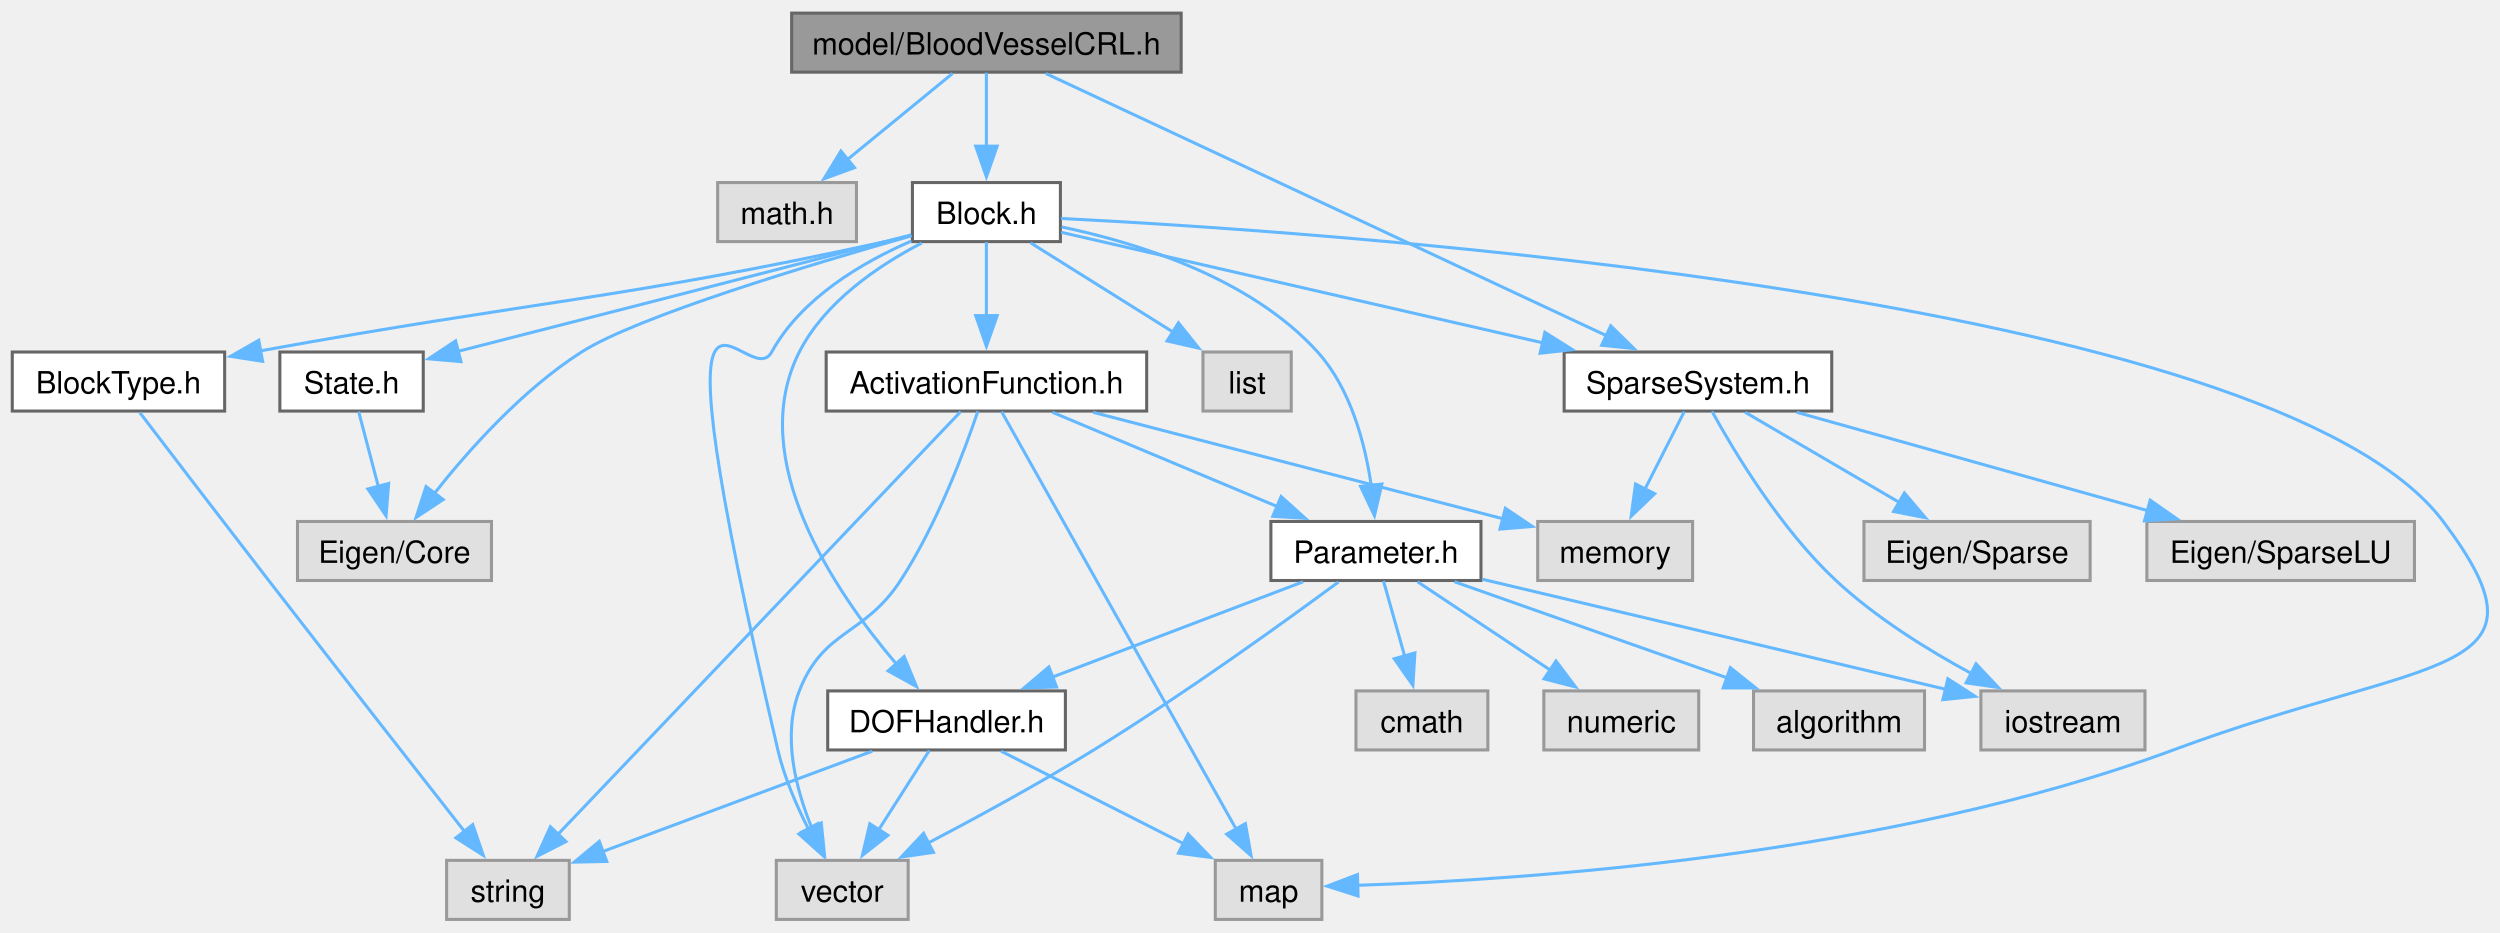
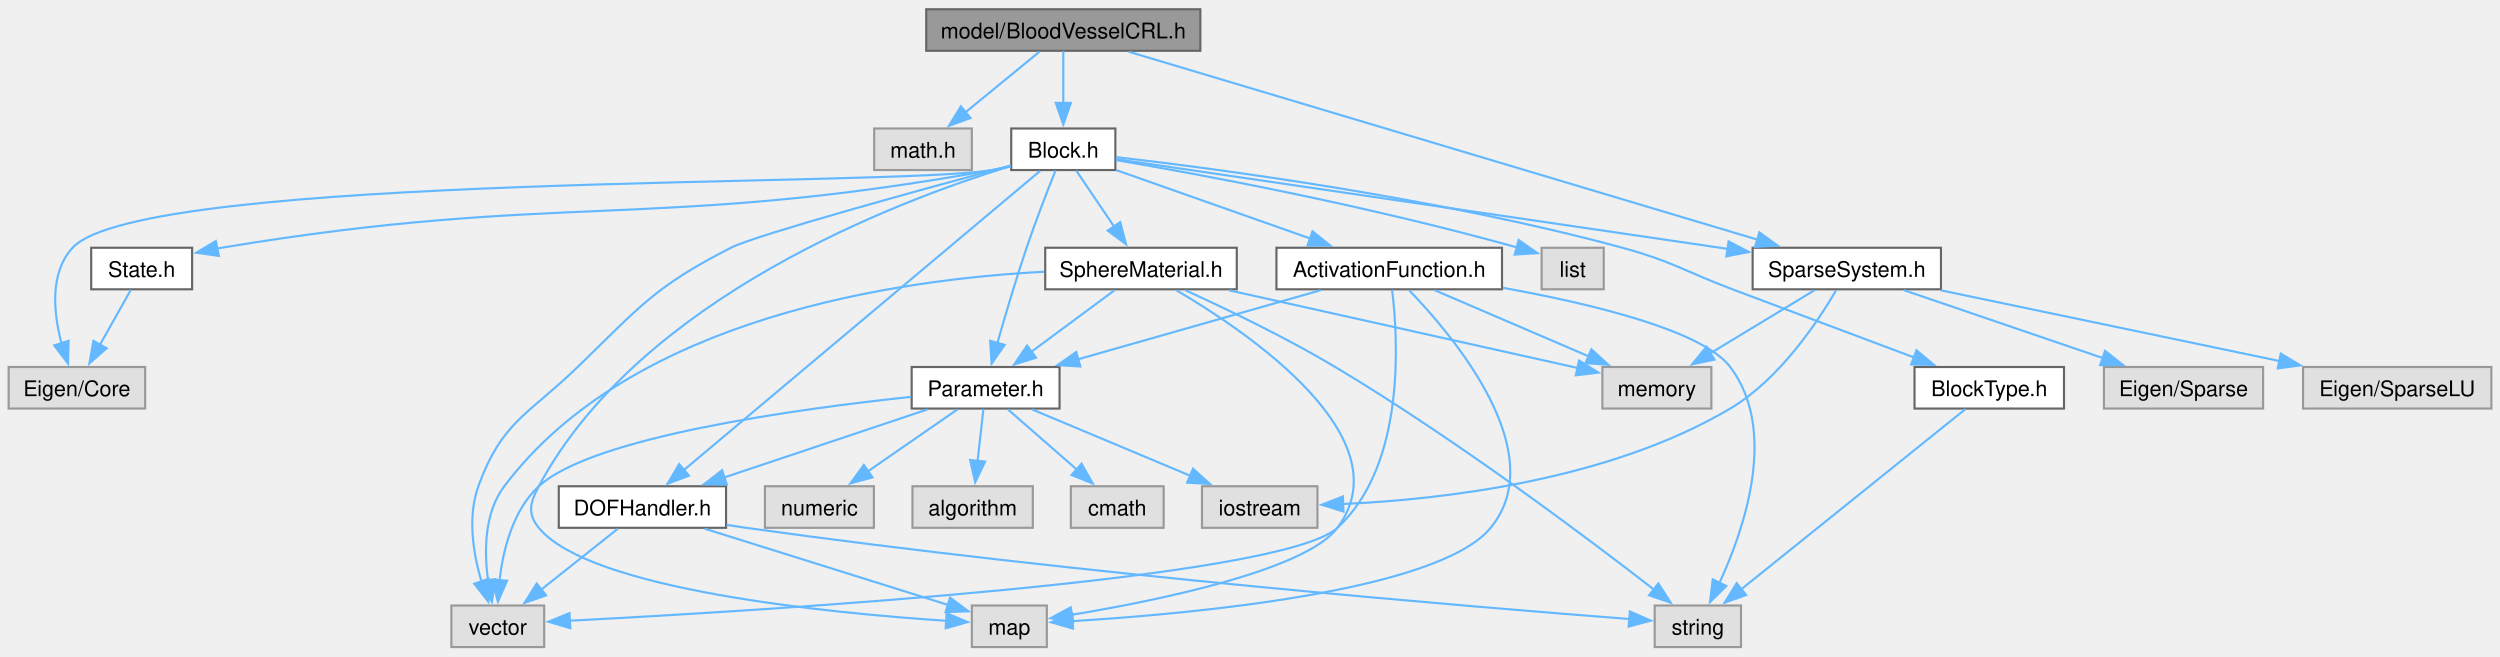
- <svg xmlns="http://www.w3.org/2000/svg" xmlns:xlink="http://www.w3.org/1999/xlink" width="815pt" height="304pt" viewBox="0.00 0.00 815.14 303.50">
+ <svg xmlns="http://www.w3.org/2000/svg" xmlns:xlink="http://www.w3.org/1999/xlink" width="1158pt" height="304pt" viewBox="0.00 0.00 1158.25 303.50">
  <g id="graph0" class="graph" transform="scale(1 1) rotate(0) translate(4 299.5)">
    <g id="Node000001" class="node">
      <g id="a_Node000001">
        <a xlink:title="model::BloodVesselCRL source file">
-           <polygon fill="#999999" stroke="#666666" points="381.12,-295.5 254.12,-295.5 254.12,-276.25 381.12,-276.25 381.12,-295.5" />
-           <text text-anchor="middle" x="317.62" y="-282" font-family="Helvetica,sans-Serif" font-size="10.00">model/BloodVesselCRL.h</text>
+           <polygon fill="#999999" stroke="#666666" points="552.12,-295.5 425.12,-295.5 425.12,-276.25 552.12,-276.25 552.12,-295.5" />
+           <text text-anchor="middle" x="488.62" y="-282" font-family="Helvetica,sans-Serif" font-size="10.00">model/BloodVesselCRL.h</text>
        </a>
      </g>
    </g>
    <g id="Node000002" class="node">
      <g id="a_Node000002">
        <a xlink:title=" ">
-           <polygon fill="#e0e0e0" stroke="#999999" points="275.25,-240.25 230,-240.25 230,-221 275.25,-221 275.25,-240.25" />
-           <text text-anchor="middle" x="252.62" y="-226.75" font-family="Helvetica,sans-Serif" font-size="10.00">math.h</text>
+           <polygon fill="#e0e0e0" stroke="#999999" points="446.25,-240.25 401,-240.25 401,-221 446.25,-221 446.25,-240.25" />
+           <text text-anchor="middle" x="423.62" y="-226.75" font-family="Helvetica,sans-Serif" font-size="10.00">math.h</text>
        </a>
      </g>
    </g>
    <g id="edge1_Node000001_Node000002" class="edge">
      <g id="a_edge1_Node000001_Node000002">
        <a xlink:title=" ">
-           <path fill="none" stroke="#63b8ff" d="M306.6,-275.84C297.2,-268.15 283.48,-256.9 272.22,-247.68" />
-           <polygon fill="#63b8ff" stroke="#63b8ff" points="274.61,-245.11 264.66,-241.48 270.18,-250.53 274.61,-245.11" />
+           <path fill="none" stroke="#63b8ff" d="M477.6,-275.84C468.2,-268.15 454.48,-256.9 443.22,-247.68" />
+           <polygon fill="#63b8ff" stroke="#63b8ff" points="445.61,-245.11 435.66,-241.48 441.18,-250.53 445.61,-245.11" />
        </a>
      </g>
    </g>
    <g id="Node000003" class="node">
      <g id="a_Node000003">
        <a xlink:href="_block_8h.html" target="_top" xlink:title="model::Block source file">
-           <polygon fill="white" stroke="#666666" points="341.75,-240.25 293.5,-240.25 293.5,-221 341.75,-221 341.75,-240.25" />
-           <text text-anchor="middle" x="317.62" y="-226.75" font-family="Helvetica,sans-Serif" font-size="10.00">Block.h</text>
+           <polygon fill="white" stroke="#666666" points="512.75,-240.25 464.5,-240.25 464.5,-221 512.75,-221 512.75,-240.25" />
+           <text text-anchor="middle" x="488.62" y="-226.75" font-family="Helvetica,sans-Serif" font-size="10.00">Block.h</text>
        </a>
      </g>
    </g>
    <g id="edge2_Node000001_Node000003" class="edge">
      <g id="a_edge2_Node000001_Node000003">
        <a xlink:title=" ">
-           <path fill="none" stroke="#63b8ff" d="M317.62,-276.08C317.62,-269.57 317.62,-260.42 317.62,-252.12" />
-           <polygon fill="#63b8ff" stroke="#63b8ff" points="321.13,-252.12 317.63,-242.12 314.13,-252.12 321.13,-252.12" />
-         </a>
-       </g>
-     </g>
-     <g id="Node000018" class="node">
-       <g id="a_Node000018">
+           <path fill="none" stroke="#63b8ff" d="M488.62,-276.08C488.62,-269.57 488.62,-260.42 488.62,-252.12" />
+           <polygon fill="#63b8ff" stroke="#63b8ff" points="492.13,-252.12 488.63,-242.12 485.13,-252.12 492.13,-252.12" />
+         </a>
+       </g>
+     </g>
+     <g id="Node000019" class="node">
+       <g id="a_Node000019">
        <a xlink:href="_sparse_system_8h.html" target="_top" xlink:title="SparseSystem source file.">
-           <polygon fill="white" stroke="#666666" points="593.25,-185 506,-185 506,-165.75 593.25,-165.75 593.25,-185" />
-           <text text-anchor="middle" x="549.62" y="-171.5" font-family="Helvetica,sans-Serif" font-size="10.00">SparseSystem.h</text>
-         </a>
-       </g>
-     </g>
-     <g id="edge33_Node000001_Node000018" class="edge">
-       <g id="a_edge33_Node000001_Node000018">
-         <a xlink:title=" ">
-           <path fill="none" stroke="#63b8ff" d="M337.01,-275.81C377.52,-256.86 471.41,-212.95 519.72,-190.36" />
-           <polygon fill="#63b8ff" stroke="#63b8ff" points="521.19,-193.54 528.76,-186.13 518.22,-187.2 521.19,-193.54" />
+           <polygon fill="white" stroke="#666666" points="895.25,-185 808,-185 808,-165.75 895.25,-165.75 895.25,-185" />
+           <text text-anchor="middle" x="851.62" y="-171.5" font-family="Helvetica,sans-Serif" font-size="10.00">SparseSystem.h</text>
+         </a>
+       </g>
+     </g>
+     <g id="edge39_Node000001_Node000019" class="edge">
+       <g id="a_edge39_Node000001_Node000019">
+         <a xlink:title=" ">
+           <path fill="none" stroke="#63b8ff" d="M518.95,-275.81C583.94,-256.38 736.72,-210.72 810.43,-188.69" />
+           <polygon fill="#63b8ff" stroke="#63b8ff" points="811.1,-192.14 819.68,-185.92 809.1,-185.43 811.1,-192.14" />
        </a>
      </g>
    </g>
    <g id="Node000004" class="node">
      <g id="a_Node000004">
        <a xlink:title=" ">
-           <polygon fill="#e0e0e0" stroke="#999999" points="156.25,-129.75 93,-129.75 93,-110.5 156.25,-110.5 156.25,-129.75" />
-           <text text-anchor="middle" x="124.62" y="-116.25" font-family="Helvetica,sans-Serif" font-size="10.00">Eigen/Core</text>
+           <polygon fill="#e0e0e0" stroke="#999999" points="63.25,-129.75 0,-129.75 0,-110.5 63.25,-110.5 63.25,-129.75" />
+           <text text-anchor="middle" x="31.62" y="-116.25" font-family="Helvetica,sans-Serif" font-size="10.00">Eigen/Core</text>
        </a>
      </g>
    </g>
    <g id="edge3_Node000003_Node000004" class="edge">
      <g id="a_edge3_Node000003_Node000004">
        <a xlink:title=" ">
-           <path fill="none" stroke="#63b8ff" d="M293.11,-222.86C260.19,-213.53 203.73,-196.54 185.62,-185 166.29,-172.68 148.73,-152.97 137.47,-138.7" />
-           <polygon fill="#63b8ff" stroke="#63b8ff" points="140.5,-136.89 131.66,-131.05 134.92,-141.13 140.5,-136.89" />
+           <path fill="none" stroke="#63b8ff" d="M464.22,-222.75C461.34,-222.08 458.43,-221.48 455.62,-221 408.81,-212.96 61.77,-219.97 29.62,-185 18.83,-173.26 20.79,-154.56 24.58,-140.42" />
+           <polygon fill="#63b8ff" stroke="#63b8ff" points="27.78,-141.91 27.5,-131.32 21.12,-139.77 27.78,-141.91" />
        </a>
      </g>
    </g>
    <g id="Node000005" class="node">
      <g id="a_Node000005">
        <a xlink:title=" ">
-           <polygon fill="#e0e0e0" stroke="#999999" points="417.02,-185 388.23,-185 388.23,-165.75 417.02,-165.75 417.02,-185" />
-           <text text-anchor="middle" x="402.62" y="-171.5" font-family="Helvetica,sans-Serif" font-size="10.00">list</text>
+           <polygon fill="#e0e0e0" stroke="#999999" points="739.02,-185 710.23,-185 710.23,-165.75 739.02,-165.75 739.02,-185" />
+           <text text-anchor="middle" x="724.62" y="-171.5" font-family="Helvetica,sans-Serif" font-size="10.00">list</text>
        </a>
      </g>
    </g>
    <g id="edge4_Node000003_Node000005" class="edge">
      <g id="a_edge4_Node000003_Node000005">
        <a xlink:title=" ">
-           <path fill="none" stroke="#63b8ff" d="M332.04,-220.59C344.74,-212.64 363.5,-200.89 378.48,-191.5" />
-           <polygon fill="#63b8ff" stroke="#63b8ff" points="380.24,-194.53 386.85,-186.26 376.52,-188.6 380.24,-194.53" />
+           <path fill="none" stroke="#63b8ff" d="M513.05,-225.61C550.92,-219.15 626.19,-205.35 699.02,-185.11" />
+           <polygon fill="#63b8ff" stroke="#63b8ff" points="699.62,-188.58 708.29,-182.49 697.72,-181.84 699.62,-188.58" />
        </a>
      </g>
    </g>
    <g id="Node000006" class="node">
      <g id="a_Node000006">
        <a xlink:title=" ">
-           <polygon fill="#e0e0e0" stroke="#999999" points="427,-19.25 392.25,-19.25 392.25,0 427,0 427,-19.25" />
-           <text text-anchor="middle" x="409.62" y="-5.75" font-family="Helvetica,sans-Serif" font-size="10.00">map</text>
+           <polygon fill="#e0e0e0" stroke="#999999" points="481,-19.25 446.25,-19.25 446.25,0 481,0 481,-19.25" />
+           <text text-anchor="middle" x="463.62" y="-5.75" font-family="Helvetica,sans-Serif" font-size="10.00">map</text>
        </a>
      </g>
    </g>
    <g id="edge5_Node000003_Node000006" class="edge">
      <g id="a_edge5_Node000003_Node000006">
        <a xlink:title=" ">
-           <path fill="none" stroke="#63b8ff" d="M341.96,-228.55C431.1,-224.03 737.42,-203.29 792.62,-129.75 831.33,-78.19 788.95,-86.55 704.62,-55.25 611.59,-20.72 492.59,-12.88 438.59,-11.12" />
-           <polygon fill="#63b8ff" stroke="#63b8ff" points="438.8,-7.63 428.71,-10.85 438.61,-14.62 438.8,-7.63" />
+           <path fill="none" stroke="#63b8ff" d="M464.06,-222.8C412.19,-206.88 292.42,-161.86 245.62,-74.5 241.59,-66.96 240.22,-61.88 245.62,-55.25 269.13,-26.44 380.56,-15.73 434.38,-12.18" />
+           <polygon fill="#63b8ff" stroke="#63b8ff" points="434.57,-15.68 444.33,-11.57 434.14,-8.69 434.57,-15.68" />
        </a>
      </g>
    </g>
    <g id="Node000007" class="node">
      <g id="a_Node000007">
        <a xlink:title=" ">
-           <polygon fill="#e0e0e0" stroke="#999999" points="292.12,-19.25 249.12,-19.25 249.12,0 292.12,0 292.12,-19.25" />
-           <text text-anchor="middle" x="270.62" y="-5.75" font-family="Helvetica,sans-Serif" font-size="10.00">vector</text>
+           <polygon fill="#e0e0e0" stroke="#999999" points="248.12,-19.25 205.12,-19.25 205.12,0 248.12,0 248.12,-19.25" />
+           <text text-anchor="middle" x="226.62" y="-5.75" font-family="Helvetica,sans-Serif" font-size="10.00">vector</text>
        </a>
      </g>
    </g>
    <g id="edge6_Node000003_Node000007" class="edge">
      <g id="a_edge6_Node000003_Node000007">
        <a xlink:title=" ">
-           <path fill="none" stroke="#63b8ff" d="M293.16,-221.19C277.07,-214.21 257.26,-202.56 247.62,-185 239.49,-170.17 205.74,-243.56 249.62,-55.25 251.69,-46.4 255.65,-37.21 259.58,-29.5" />
-           <polygon fill="#63b8ff" stroke="#63b8ff" points="262.63,-31.22 264.37,-20.77 256.49,-27.85 262.63,-31.22" />
+           <path fill="none" stroke="#63b8ff" d="M464.27,-223.11C423.87,-212.22 346.28,-190.94 334.62,-185 299.01,-166.83 292.36,-157.55 263.62,-129.75 240.66,-107.53 228.5,-104.55 217.62,-74.5 212.49,-60.29 215.26,-43.33 219.04,-30.45" />
+           <polygon fill="#63b8ff" stroke="#63b8ff" points="222.34,-31.61 222.25,-21.01 215.71,-29.35 222.34,-31.61" />
        </a>
      </g>
    </g>
    <g id="Node000008" class="node">
      <g id="a_Node000008">
        <a xlink:href="_activation_function_8h.html" target="_top" xlink:title="Activation function classes for cardiac chamber models.">
-           <polygon fill="white" stroke="#666666" points="369.88,-185 265.38,-185 265.38,-165.75 369.88,-165.75 369.88,-185" />
-           <text text-anchor="middle" x="317.62" y="-171.5" font-family="Helvetica,sans-Serif" font-size="10.00">ActivationFunction.h</text>
+           <polygon fill="white" stroke="#666666" points="691.88,-185 587.38,-185 587.38,-165.75 691.88,-165.75 691.88,-185" />
+           <text text-anchor="middle" x="639.62" y="-171.5" font-family="Helvetica,sans-Serif" font-size="10.00">ActivationFunction.h</text>
        </a>
      </g>
    </g>
    <g id="edge7_Node000003_Node000008" class="edge">
      <g id="a_edge7_Node000003_Node000008">
        <a xlink:title=" ">
-           <path fill="none" stroke="#63b8ff" d="M317.62,-220.83C317.62,-214.32 317.62,-205.17 317.62,-196.87" />
-           <polygon fill="#63b8ff" stroke="#63b8ff" points="321.13,-196.87 317.63,-186.87 314.13,-196.87 321.13,-196.87" />
+           <path fill="none" stroke="#63b8ff" d="M513.22,-220.95C537.64,-212.34 575.36,-199.04 603.24,-189.2" />
+           <polygon fill="#63b8ff" stroke="#63b8ff" points="604.08,-192.62 612.35,-185.99 601.75,-186.02 604.08,-192.62" />
        </a>
      </g>
    </g>
    <g id="Node000011" class="node">
      <g id="a_Node000011">
        <a xlink:href="_parameter_8h.html" target="_top" xlink:title="model::Parameter source file">
-           <polygon fill="white" stroke="#666666" points="478.88,-129.75 410.38,-129.75 410.38,-110.5 478.88,-110.5 478.88,-129.75" />
-           <text text-anchor="middle" x="444.62" y="-116.25" font-family="Helvetica,sans-Serif" font-size="10.00">Parameter.h</text>
-         </a>
-       </g>
-     </g>
-     <g id="edge25_Node000003_Node000011" class="edge">
-       <g id="a_edge25_Node000003_Node000011">
-         <a xlink:title=" ">
-           <path fill="none" stroke="#63b8ff" d="M342.17,-225.77C366.67,-220.65 403.74,-209.25 425.62,-185 436.42,-173.03 441.1,-155.17 443.11,-141.37" />
-           <polygon fill="#63b8ff" stroke="#63b8ff" points="446.57,-141.95 444.15,-131.64 439.61,-141.21 446.57,-141.95" />
+           <polygon fill="white" stroke="#666666" points="486.88,-129.75 418.38,-129.75 418.38,-110.5 486.88,-110.5 486.88,-129.75" />
+           <text text-anchor="middle" x="452.62" y="-116.25" font-family="Helvetica,sans-Serif" font-size="10.00">Parameter.h</text>
+         </a>
+       </g>
+     </g>
+     <g id="edge31_Node000003_Node000011" class="edge">
+       <g id="a_edge31_Node000003_Node000011">
+         <a xlink:title=" ">
+           <path fill="none" stroke="#63b8ff" d="M485.04,-220.81C481.46,-211.85 475.88,-197.56 471.62,-185 466.62,-170.22 461.61,-153.28 458,-140.56" />
+           <polygon fill="#63b8ff" stroke="#63b8ff" points="461.48,-140.01 455.41,-131.33 454.74,-141.9 461.48,-140.01" />
        </a>
      </g>
    </g>
    <g id="Node000016" class="node">
      <g id="a_Node000016">
        <a xlink:href="_d_o_f_handler_8h.html" target="_top" xlink:title="model::DOFHandler source file">
-           <polygon fill="white" stroke="#666666" points="343.38,-74.5 265.88,-74.5 265.88,-55.25 343.38,-55.25 343.38,-74.5" />
-           <text text-anchor="middle" x="304.62" y="-61" font-family="Helvetica,sans-Serif" font-size="10.00">DOFHandler.h</text>
-         </a>
-       </g>
-     </g>
-     <g id="edge24_Node000003_Node000016" class="edge">
-       <g id="a_edge24_Node000003_Node000016">
-         <a xlink:title=" ">
-           <path fill="none" stroke="#63b8ff" d="M296.52,-220.53C282.4,-213.19 264.94,-201.38 256.62,-185 238.89,-150.05 268.14,-106.93 288.21,-83.34" />
-           <polygon fill="#63b8ff" stroke="#63b8ff" points="290.8,-85.7 294.84,-75.9 285.57,-81.04 290.8,-85.7" />
+           <polygon fill="white" stroke="#666666" points="332.38,-74.5 254.88,-74.5 254.88,-55.25 332.38,-55.25 332.38,-74.5" />
+           <text text-anchor="middle" x="293.62" y="-61" font-family="Helvetica,sans-Serif" font-size="10.00">DOFHandler.h</text>
+         </a>
+       </g>
+     </g>
+     <g id="edge30_Node000003_Node000016" class="edge">
+       <g id="a_edge30_Node000003_Node000016">
+         <a xlink:title=" ">
+           <path fill="none" stroke="#63b8ff" d="M477.86,-220.59C446.23,-194.02 353.21,-115.91 312.77,-81.95" />
+           <polygon fill="#63b8ff" stroke="#63b8ff" points="315.18,-79.41 305.27,-75.66 310.68,-84.77 315.18,-79.41" />
        </a>
      </g>
    </g>
    <g id="Node000017" class="node">
      <g id="a_Node000017">
        <a xlink:href="_block_type_8h.html" target="_top" xlink:title="Specifies the types of blocks and their parameters.">
-           <polygon fill="white" stroke="#666666" points="69.25,-185 0,-185 0,-165.75 69.25,-165.75 69.25,-185" />
-           <text text-anchor="middle" x="34.62" y="-171.5" font-family="Helvetica,sans-Serif" font-size="10.00">BlockType.h</text>
+           <polygon fill="white" stroke="#666666" points="952.25,-129.75 883,-129.75 883,-110.5 952.25,-110.5 952.25,-129.75" />
+           <text text-anchor="middle" x="917.62" y="-116.25" font-family="Helvetica,sans-Serif" font-size="10.00">BlockType.h</text>
        </a>
      </g>
    </g>
    <g id="edge22_Node000003_Node000017" class="edge">
      <g id="a_edge22_Node000003_Node000017">
        <a xlink:title=" ">
-           <path fill="none" stroke="#63b8ff" d="M293.17,-222.99C290.3,-222.29 287.4,-221.6 284.62,-221 197.27,-201.98 171.92,-201.92 80.82,-185.36" />
-           <polygon fill="#63b8ff" stroke="#63b8ff" points="81.63,-181.95 71.17,-183.59 80.37,-188.84 81.63,-181.95" />
-         </a>
-       </g>
-     </g>
-     <g id="edge26_Node000003_Node000018" class="edge">
-       <g id="a_edge26_Node000003_Node000018">
-         <a xlink:title=" ">
-           <path fill="none" stroke="#63b8ff" d="M342.01,-224.03C379.06,-215.52 450.35,-199.16 498.94,-188.01" />
-           <polygon fill="#63b8ff" stroke="#63b8ff" points="499.72,-191.42 508.69,-185.77 498.16,-184.6 499.72,-191.42" />
+           <path fill="none" stroke="#63b8ff" d="M513.24,-226.97C559.67,-221.61 663.1,-208.01 747.62,-185 771,-178.64 775.95,-174.28 798.62,-165.75 826.97,-155.09 859.13,-143.03 882.87,-134.14" />
+           <polygon fill="#63b8ff" stroke="#63b8ff" points="883.91,-137.49 892.04,-130.7 881.45,-130.93 883.91,-137.49" />
+         </a>
+       </g>
+     </g>
+     <g id="Node000018" class="node">
+       <g id="a_Node000018">
+         <a xlink:href="_sphere_material_8h.html" target="_top" xlink:title="Material models for the ChamberSphere block.">
+           <polygon fill="white" stroke="#666666" points="569,-185 480.25,-185 480.25,-165.75 569,-165.75 569,-185" />
+           <text text-anchor="middle" x="524.62" y="-171.5" font-family="Helvetica,sans-Serif" font-size="10.00">SphereMaterial.h</text>
+         </a>
+       </g>
+     </g>
+     <g id="edge24_Node000003_Node000018" class="edge">
+       <g id="a_edge24_Node000003_Node000018">
+         <a xlink:title=" ">
+           <path fill="none" stroke="#63b8ff" d="M494.57,-220.83C499.34,-213.78 506.19,-203.65 512.15,-194.83" />
+           <polygon fill="#63b8ff" stroke="#63b8ff" points="515,-196.86 517.7,-186.61 509.2,-192.94 515,-196.86" />
+         </a>
+       </g>
+     </g>
+     <g id="edge32_Node000003_Node000019" class="edge">
+       <g id="a_edge32_Node000003_Node000019">
+         <a xlink:title=" ">
+           <path fill="none" stroke="#63b8ff" d="M513.01,-226.05C570.58,-217.6 716.15,-196.25 796.4,-184.48" />
+           <polygon fill="#63b8ff" stroke="#63b8ff" points="796.87,-187.94 806.26,-183.03 795.85,-181.02 796.87,-187.94" />
+         </a>
+       </g>
+     </g>
+     <g id="Node000022" class="node">
+       <g id="a_Node000022">
+         <a xlink:href="_state_8h.html" target="_top" xlink:title="State source file.">
+           <polygon fill="white" stroke="#666666" points="85,-185 38.25,-185 38.25,-165.75 85,-165.75 85,-185" />
+           <text text-anchor="middle" x="61.62" y="-171.5" font-family="Helvetica,sans-Serif" font-size="10.00">State.h</text>
+         </a>
+       </g>
+     </g>
+     <g id="edge37_Node000003_Node000022" class="edge">
+       <g id="a_edge37_Node000003_Node000022">
+         <a xlink:title=" ">
+           <path fill="none" stroke="#63b8ff" d="M464.21,-222.79C461.33,-222.12 458.42,-221.5 455.62,-221 298.68,-192.75 255.94,-211.16 98.62,-185 97.95,-184.89 97.28,-184.77 96.6,-184.65" />
+           <polygon fill="#63b8ff" stroke="#63b8ff" points="97.4,-181.24 86.9,-182.7 96.01,-188.1 97.4,-181.24" />
+         </a>
+       </g>
+     </g>
+     <g id="edge8_Node000008_Node000006" class="edge">
+       <g id="a_edge8_Node000008_Node000006">
+         <a xlink:title=" ">
+           <path fill="none" stroke="#63b8ff" d="M648.82,-165.35C669.37,-144.07 715.1,-89.98 686.62,-55.25 662.42,-25.73 547.54,-15.34 492.79,-12.03" />
+           <polygon fill="#63b8ff" stroke="#63b8ff" points="493.15,-8.54 482.97,-11.48 492.76,-15.53 493.15,-8.54" />
+         </a>
+       </g>
+     </g>
+     <g id="edge11_Node000008_Node000007" class="edge">
+       <g id="a_edge11_Node000008_Node000007">
+         <a xlink:title=" ">
+           <path fill="none" stroke="#63b8ff" d="M640.94,-165.56C643.7,-143.3 647.47,-84.51 615.62,-55.25 589.6,-31.34 349.2,-16.83 259.85,-12.22" />
+           <polygon fill="#63b8ff" stroke="#63b8ff" points="260.2,-8.74 250.04,-11.73 259.85,-15.73 260.2,-8.74" />
+         </a>
+       </g>
+     </g>
+     <g id="Node000009" class="node">
+       <g id="a_Node000009">
+         <a xlink:title=" ">
+           <polygon fill="#e0e0e0" stroke="#999999" points="788.88,-129.75 738.38,-129.75 738.38,-110.5 788.88,-110.5 788.88,-129.75" />
+           <text text-anchor="middle" x="763.62" y="-116.25" font-family="Helvetica,sans-Serif" font-size="10.00">memory</text>
+         </a>
+       </g>
+     </g>
+     <g id="edge9_Node000008_Node000009" class="edge">
+       <g id="a_edge9_Node000008_Node000009">
+         <a xlink:title=" ">
+           <path fill="none" stroke="#63b8ff" d="M660.66,-165.34C680.26,-156.93 709.73,-144.27 732.13,-134.65" />
+           <polygon fill="#63b8ff" stroke="#63b8ff" points="733.29,-137.96 741.1,-130.8 730.53,-131.53 733.29,-137.96" />
+         </a>
+       </g>
+     </g>
+     <g id="Node000010" class="node">
+       <g id="a_Node000010">
+         <a xlink:title=" ">
+           <polygon fill="#e0e0e0" stroke="#999999" points="802.62,-19.25 762.62,-19.25 762.62,0 802.62,0 802.62,-19.25" />
+           <text text-anchor="middle" x="782.62" y="-5.75" font-family="Helvetica,sans-Serif" font-size="10.00">string</text>
+         </a>
+       </g>
+     </g>
+     <g id="edge10_Node000008_Node000010" class="edge">
+       <g id="a_edge10_Node000008_Node000010">
+         <a xlink:title=" ">
+           <path fill="none" stroke="#63b8ff" d="M692.23,-166.45C733.04,-159.11 784.77,-146.74 797.62,-129.75 819.77,-100.49 804.36,-55.14 792.58,-29.67" />
+           <polygon fill="#63b8ff" stroke="#63b8ff" points="795.8,-28.27 788.24,-20.85 789.52,-31.37 795.8,-28.27" />
+         </a>
+       </g>
+     </g>
+     <g id="edge12_Node000008_Node000011" class="edge">
+       <g id="a_edge12_Node000008_Node000011">
+         <a xlink:title=" ">
+           <path fill="none" stroke="#63b8ff" d="M607.9,-165.34C576.87,-156.51 529.42,-142.99 495.13,-133.23" />
+           <polygon fill="#63b8ff" stroke="#63b8ff" points="496.53,-129.99 485.96,-130.62 494.62,-136.72 496.53,-129.99" />
+         </a>
+       </g>
+     </g>
+     <g id="edge17_Node000011_Node000007" class="edge">
+       <g id="a_edge17_Node000011_Node000007">
+         <a xlink:title=" ">
+           <path fill="none" stroke="#63b8ff" d="M418.18,-115.93C366,-110.41 270.37,-97.42 245.62,-74.5 233.54,-63.31 229.02,-44.82 227.39,-30.61" />
+           <polygon fill="#63b8ff" stroke="#63b8ff" points="230.91,-30.74 226.69,-21.02 223.93,-31.25 230.91,-30.74" />
+         </a>
+       </g>
+     </g>
+     <g id="Node000012" class="node">
+       <g id="a_Node000012">
+         <a xlink:title=" ">
+           <polygon fill="#e0e0e0" stroke="#999999" points="474.5,-74.5 418.75,-74.5 418.75,-55.25 474.5,-55.25 474.5,-74.5" />
+           <text text-anchor="middle" x="446.62" y="-61" font-family="Helvetica,sans-Serif" font-size="10.00">algorithm</text>
+         </a>
+       </g>
+     </g>
+     <g id="edge13_Node000011_Node000012" class="edge">
+       <g id="a_edge13_Node000011_Node000012">
+         <a xlink:title=" ">
+           <path fill="none" stroke="#63b8ff" d="M451.63,-110.33C450.89,-103.74 449.85,-94.46 448.9,-86.07" />
+           <polygon fill="#63b8ff" stroke="#63b8ff" points="452.4,-85.91 447.81,-76.36 445.45,-86.69 452.4,-85.91" />
+         </a>
+       </g>
+     </g>
+     <g id="Node000013" class="node">
+       <g id="a_Node000013">
+         <a xlink:title=" ">
+           <polygon fill="#e0e0e0" stroke="#999999" points="535.12,-74.5 492.12,-74.5 492.12,-55.25 535.12,-55.25 535.12,-74.5" />
+           <text text-anchor="middle" x="513.62" y="-61" font-family="Helvetica,sans-Serif" font-size="10.00">cmath</text>
+         </a>
+       </g>
+     </g>
+     <g id="edge14_Node000011_Node000013" class="edge">
+       <g id="a_edge14_Node000011_Node000013">
+         <a xlink:title=" ">
+           <path fill="none" stroke="#63b8ff" d="M462.97,-110.09C471.7,-102.47 484.41,-91.37 494.92,-82.2" />
+           <polygon fill="#63b8ff" stroke="#63b8ff" points="497.06,-84.98 502.29,-75.77 492.45,-79.71 497.06,-84.98" />
+         </a>
+       </g>
+     </g>
+     <g id="Node000014" class="node">
+       <g id="a_Node000014">
+         <a xlink:title=" ">
+           <polygon fill="#e0e0e0" stroke="#999999" points="606.38,-74.5 552.88,-74.5 552.88,-55.25 606.38,-55.25 606.38,-74.5" />
+           <text text-anchor="middle" x="579.62" y="-61" font-family="Helvetica,sans-Serif" font-size="10.00">iostream</text>
+         </a>
+       </g>
+     </g>
+     <g id="edge15_Node000011_Node000014" class="edge">
+       <g id="a_edge15_Node000011_Node000014">
+         <a xlink:title=" ">
+           <path fill="none" stroke="#63b8ff" d="M474.17,-110.09C494.24,-101.68 524.43,-89.02 547.37,-79.4" />
+           <polygon fill="#63b8ff" stroke="#63b8ff" points="548.71,-82.63 556.58,-75.54 546,-76.18 548.71,-82.63" />
+         </a>
+       </g>
+     </g>
+     <g id="Node000015" class="node">
+       <g id="a_Node000015">
+         <a xlink:title=" ">
+           <polygon fill="#e0e0e0" stroke="#999999" points="400.88,-74.5 350.38,-74.5 350.38,-55.25 400.88,-55.25 400.88,-74.5" />
+           <text text-anchor="middle" x="375.62" y="-61" font-family="Helvetica,sans-Serif" font-size="10.00">numeric</text>
+         </a>
+       </g>
+     </g>
+     <g id="edge16_Node000011_Node000015" class="edge">
+       <g id="a_edge16_Node000011_Node000015">
+         <a xlink:title=" ">
+           <path fill="none" stroke="#63b8ff" d="M439.56,-110.09C428.17,-102.21 411.4,-90.61 397.89,-81.27" />
+           <polygon fill="#63b8ff" stroke="#63b8ff" points="400.21,-78.62 390,-75.81 396.23,-84.38 400.21,-78.62" />
+         </a>
+       </g>
+     </g>
+     <g id="edge18_Node000011_Node000016" class="edge">
+       <g id="a_edge18_Node000011_Node000016">
+         <a xlink:title=" ">
+           <path fill="none" stroke="#63b8ff" d="M425.65,-110.09C399.73,-101.41 360.31,-88.21 331.29,-78.49" />
+           <polygon fill="#63b8ff" stroke="#63b8ff" points="332.76,-75.29 322.16,-75.43 330.54,-81.93 332.76,-75.29" />
+         </a>
+       </g>
+     </g>
+     <g id="edge19_Node000016_Node000006" class="edge">
+       <g id="a_edge19_Node000016_Node000006">
+         <a xlink:title=" ">
+           <path fill="none" stroke="#63b8ff" d="M322.46,-54.84C354.02,-44.96 404.26,-29.22 435.52,-19.43" />
+           <polygon fill="#63b8ff" stroke="#63b8ff" points="436.17,-22.89 444.67,-16.56 434.08,-16.21 436.17,-22.89" />
+         </a>
+       </g>
+     </g>
+     <g id="edge21_Node000016_Node000007" class="edge">
+       <g id="a_edge21_Node000016_Node000007">
+         <a xlink:title=" ">
+           <path fill="none" stroke="#63b8ff" d="M282.26,-54.84C272.58,-47.15 258.43,-35.9 246.82,-26.68" />
+           <polygon fill="#63b8ff" stroke="#63b8ff" points="249.01,-23.95 239.01,-20.47 244.66,-29.43 249.01,-23.95" />
+         </a>
+       </g>
+     </g>
+     <g id="edge20_Node000016_Node000010" class="edge">
+       <g id="a_edge20_Node000016_Node000010">
+         <a xlink:title=" ">
+           <path fill="none" stroke="#63b8ff" d="M332.62,-56.61C335.66,-56.12 338.69,-55.66 341.62,-55.25 494.35,-33.83 678.22,-18.6 750.87,-12.99" />
+           <polygon fill="#63b8ff" stroke="#63b8ff" points="751.12,-16.49 760.83,-12.23 750.59,-9.51 751.12,-16.49" />
+         </a>
+       </g>
+     </g>
+     <g id="edge23_Node000017_Node000010" class="edge">
+       <g id="a_edge23_Node000017_Node000010">
+         <a xlink:title=" ">
+           <path fill="none" stroke="#63b8ff" d="M906.58,-110.25C883.83,-91.97 831.5,-49.9 802.64,-26.71" />
+           <polygon fill="#63b8ff" stroke="#63b8ff" points="804.99,-24.11 795.01,-20.57 800.61,-29.57 804.99,-24.11" />
+         </a>
+       </g>
+     </g>
+     <g id="edge25_Node000018_Node000006" class="edge">
+       <g id="a_edge25_Node000018_Node000006">
+         <a xlink:title=" ">
+           <path fill="none" stroke="#63b8ff" d="M541.02,-165.3C574.82,-145.45 646.58,-96.61 615.62,-55.25 600.87,-35.55 532.45,-21.58 492.61,-14.96" />
+           <polygon fill="#63b8ff" stroke="#63b8ff" points="493.18,-11.51 482.75,-13.38 492.08,-18.42 493.18,-11.51" />
+         </a>
+       </g>
+     </g>
+     <g id="edge28_Node000018_Node000007" class="edge">
+       <g id="a_edge28_Node000018_Node000007">
+         <a xlink:title=" ">
+           <path fill="none" stroke="#63b8ff" d="M479.77,-173.87C412.96,-170.42 288.84,-153.1 229.62,-74.5 220.32,-62.14 220.25,-44.31 222.13,-30.63" />
+           <polygon fill="#63b8ff" stroke="#63b8ff" points="225.53,-31.46 223.91,-20.99 218.65,-30.19 225.53,-31.46" />
+         </a>
+       </g>
+     </g>
+     <g id="edge26_Node000018_Node000009" class="edge">
+       <g id="a_edge26_Node000018_Node000009">
+         <a xlink:title=" ">
+           <path fill="none" stroke="#63b8ff" d="M565.44,-165.28C610.75,-155.19 683.22,-139.04 726.84,-129.32" />
+           <polygon fill="#63b8ff" stroke="#63b8ff" points="727.59,-132.74 736.59,-127.15 726.07,-125.91 727.59,-132.74" />
+         </a>
+       </g>
+     </g>
+     <g id="edge27_Node000018_Node000010" class="edge">
+       <g id="a_edge27_Node000018_Node000010">
+         <a xlink:title=" ">
+           <path fill="none" stroke="#63b8ff" d="M545.12,-165.33C563.68,-156.88 591.57,-143.53 614.62,-129.75 670.29,-96.49 731.41,-50.56 762.31,-26.61" />
+           <polygon fill="#63b8ff" stroke="#63b8ff" points="764.31,-29.49 770.04,-20.58 760,-23.97 764.31,-29.49" />
+         </a>
+       </g>
+     </g>
+     <g id="edge29_Node000018_Node000011" class="edge">
+       <g id="a_edge29_Node000018_Node000011">
+         <a xlink:title=" ">
+           <path fill="none" stroke="#63b8ff" d="M512.41,-165.34C501.8,-157.49 486.19,-145.95 473.58,-136.62" />
+           <polygon fill="#63b8ff" stroke="#63b8ff" points="476,-134.06 465.88,-130.92 471.83,-139.69 476,-134.06" />
+         </a>
+       </g>
+     </g>
+     <g id="edge36_Node000019_Node000009" class="edge">
+       <g id="a_edge36_Node000019_Node000009">
+         <a xlink:title=" ">
+           <path fill="none" stroke="#63b8ff" d="M836.7,-165.34C823.42,-157.31 803.76,-145.41 788.17,-135.98" />
+           <polygon fill="#63b8ff" stroke="#63b8ff" points="790.29,-133.17 779.92,-130.99 786.66,-139.16 790.29,-133.17" />
+         </a>
+       </g>
+     </g>
+     <g id="edge35_Node000019_Node000014" class="edge">
+       <g id="a_edge35_Node000019_Node000014">
+         <a xlink:title=" ">
+           <path fill="none" stroke="#63b8ff" d="M846.67,-165.29C838.45,-151.17 820.6,-124.13 797.62,-110.5 741.35,-77.12 664.12,-68.37 618.29,-66.28" />
+           <polygon fill="#63b8ff" stroke="#63b8ff" points="618.43,-62.78 608.31,-65.92 618.18,-69.78 618.43,-62.78" />
+         </a>
+       </g>
+     </g>
+     <g id="Node000020" class="node">
+       <g id="a_Node000020">
+         <a xlink:title=" ">
+           <polygon fill="#e0e0e0" stroke="#999999" points="1044.5,-129.75 970.75,-129.75 970.75,-110.5 1044.5,-110.5 1044.5,-129.75" />
+           <text text-anchor="middle" x="1007.62" y="-116.25" font-family="Helvetica,sans-Serif" font-size="10.00">Eigen/Sparse</text>
+         </a>
+       </g>
+     </g>
+     <g id="edge33_Node000019_Node000020" class="edge">
+       <g id="a_edge33_Node000019_Node000020">
+         <a xlink:title=" ">
+           <path fill="none" stroke="#63b8ff" d="M878.09,-165.34C903.41,-156.7 941.86,-143.57 970.29,-133.87" />
+           <polygon fill="#63b8ff" stroke="#63b8ff" points="971.27,-137.23 979.6,-130.69 969,-130.61 971.27,-137.23" />
        </a>
      </g>
    </g>
    <g id="Node000021" class="node">
      <g id="a_Node000021">
-         <a xlink:href="_state_8h.html" target="_top" xlink:title="State source file.">
-           <polygon fill="white" stroke="#666666" points="134,-185 87.25,-185 87.25,-165.75 134,-165.75 134,-185" />
-           <text text-anchor="middle" x="110.62" y="-171.5" font-family="Helvetica,sans-Serif" font-size="10.00">State.h</text>
-         </a>
-       </g>
-     </g>
-     <g id="edge31_Node000003_Node000021" class="edge">
-       <g id="a_edge31_Node000003_Node000021">
-         <a xlink:title=" ">
-           <path fill="none" stroke="#63b8ff" d="M293.12,-223.21C290.26,-222.46 287.38,-221.71 284.62,-221 236.34,-208.5 180.48,-194.2 145.35,-185.23" />
-           <polygon fill="#63b8ff" stroke="#63b8ff" points="146.3,-181.86 135.74,-182.78 144.56,-188.64 146.3,-181.86" />
-         </a>
-       </g>
-     </g>
-     <g id="edge8_Node000008_Node000006" class="edge">
-       <g id="a_edge8_Node000008_Node000006">
-         <a xlink:title=" ">
-           <path fill="none" stroke="#63b8ff" d="M322.57,-165.57C336.99,-139.92 379.19,-64.8 399.05,-29.44" />
-           <polygon fill="#63b8ff" stroke="#63b8ff" points="402.07,-31.22 403.91,-20.79 395.96,-27.8 402.07,-31.22" />
-         </a>
-       </g>
-     </g>
-     <g id="edge11_Node000008_Node000007" class="edge">
-       <g id="a_edge11_Node000008_Node000007">
-         <a xlink:title=" ">
-           <path fill="none" stroke="#63b8ff" d="M314.83,-165.66C310.53,-152.92 301.52,-128.76 289.62,-110.5 277.77,-92.32 264.49,-94.73 256.62,-74.5 250.96,-59.93 255.44,-42.56 260.79,-29.61" />
-           <polygon fill="#63b8ff" stroke="#63b8ff" points="263.78,-31.47 264.84,-20.93 257.44,-28.51 263.78,-31.47" />
-         </a>
-       </g>
-     </g>
-     <g id="Node000009" class="node">
-       <g id="a_Node000009">
-         <a xlink:title=" ">
-           <polygon fill="#e0e0e0" stroke="#999999" points="547.88,-129.75 497.38,-129.75 497.38,-110.5 547.88,-110.5 547.88,-129.75" />
-           <text text-anchor="middle" x="522.62" y="-116.25" font-family="Helvetica,sans-Serif" font-size="10.00">memory</text>
-         </a>
-       </g>
-     </g>
-     <g id="edge9_Node000008_Node000009" class="edge">
-       <g id="a_edge9_Node000008_Node000009">
-         <a xlink:title=" ">
-           <path fill="none" stroke="#63b8ff" d="M352.4,-165.34C389.57,-155.69 448.23,-140.45 486.07,-130.62" />
-           <polygon fill="#63b8ff" stroke="#63b8ff" points="486.83,-134.04 495.63,-128.14 485.07,-127.26 486.83,-134.04" />
-         </a>
-       </g>
-     </g>
-     <g id="Node000010" class="node">
-       <g id="a_Node000010">
-         <a xlink:title=" ">
-           <polygon fill="#e0e0e0" stroke="#999999" points="181.62,-19.25 141.62,-19.25 141.62,0 181.62,0 181.62,-19.25" />
-           <text text-anchor="middle" x="161.62" y="-5.75" font-family="Helvetica,sans-Serif" font-size="10.00">string</text>
-         </a>
-       </g>
-     </g>
-     <g id="edge10_Node000008_Node000010" class="edge">
-       <g id="a_edge10_Node000008_Node000010">
-         <a xlink:title=" ">
-           <path fill="none" stroke="#63b8ff" d="M309.24,-165.57C284.37,-139.47 210.75,-62.19 177.84,-27.64" />
-           <polygon fill="#63b8ff" stroke="#63b8ff" points="180.53,-25.39 171.1,-20.57 175.46,-30.22 180.53,-25.39" />
-         </a>
-       </g>
-     </g>
-     <g id="edge12_Node000008_Node000011" class="edge">
-       <g id="a_edge12_Node000008_Node000011">
-         <a xlink:title=" ">
-           <path fill="none" stroke="#63b8ff" d="M339.17,-165.34C359.24,-156.93 389.43,-144.27 412.37,-134.65" />
-           <polygon fill="#63b8ff" stroke="#63b8ff" points="413.71,-137.88 421.58,-130.79 411,-131.43 413.71,-137.88" />
-         </a>
-       </g>
-     </g>
-     <g id="edge17_Node000011_Node000007" class="edge">
-       <g id="a_edge17_Node000011_Node000007">
-         <a xlink:title=" ">
-           <path fill="none" stroke="#63b8ff" d="M432.41,-110.01C415.05,-97.2 382.08,-73.42 352.62,-55.25 334.97,-44.36 314.48,-33.21 298.39,-24.78" />
-           <polygon fill="#63b8ff" stroke="#63b8ff" points="300.37,-21.86 289.88,-20.35 297.14,-28.07 300.37,-21.86" />
-         </a>
-       </g>
-     </g>
-     <g id="Node000012" class="node">
-       <g id="a_Node000012">
-         <a xlink:title=" ">
-           <polygon fill="#e0e0e0" stroke="#999999" points="623.5,-74.5 567.75,-74.5 567.75,-55.25 623.5,-55.25 623.5,-74.5" />
-           <text text-anchor="middle" x="595.62" y="-61" font-family="Helvetica,sans-Serif" font-size="10.00">algorithm</text>
-         </a>
-       </g>
-     </g>
-     <g id="edge13_Node000011_Node000012" class="edge">
-       <g id="a_edge13_Node000011_Node000012">
-         <a xlink:title=" ">
-           <path fill="none" stroke="#63b8ff" d="M470.24,-110.09C494.64,-101.49 531.64,-88.44 559.12,-78.75" />
-           <polygon fill="#63b8ff" stroke="#63b8ff" points="560.19,-82.08 568.46,-75.46 557.86,-75.48 560.19,-82.08" />
-         </a>
-       </g>
-     </g>
-     <g id="Node000013" class="node">
-       <g id="a_Node000013">
-         <a xlink:title=" ">
-           <polygon fill="#e0e0e0" stroke="#999999" points="481.12,-74.5 438.12,-74.5 438.12,-55.25 481.12,-55.25 481.12,-74.5" />
-           <text text-anchor="middle" x="459.62" y="-61" font-family="Helvetica,sans-Serif" font-size="10.00">cmath</text>
-         </a>
-       </g>
-     </g>
-     <g id="edge14_Node000011_Node000013" class="edge">
-       <g id="a_edge14_Node000011_Node000013">
-         <a xlink:title=" ">
-           <path fill="none" stroke="#63b8ff" d="M447.1,-110.33C448.98,-103.67 451.63,-94.24 454.02,-85.78" />
-           <polygon fill="#63b8ff" stroke="#63b8ff" points="457.34,-86.89 456.68,-76.32 450.6,-84.99 457.34,-86.89" />
-         </a>
-       </g>
-     </g>
-     <g id="Node000014" class="node">
-       <g id="a_Node000014">
-         <a xlink:title=" ">
-           <polygon fill="#e0e0e0" stroke="#999999" points="695.38,-74.5 641.88,-74.5 641.88,-55.25 695.38,-55.25 695.38,-74.5" />
-           <text text-anchor="middle" x="668.62" y="-61" font-family="Helvetica,sans-Serif" font-size="10.00">iostream</text>
-         </a>
-       </g>
-     </g>
-     <g id="edge15_Node000011_Node000014" class="edge">
-       <g id="a_edge15_Node000011_Node000014">
-         <a xlink:title=" ">
-           <path fill="none" stroke="#63b8ff" d="M479.28,-110.92C514.8,-102.51 571.92,-88.97 630.54,-74.99" />
-           <polygon fill="#63b8ff" stroke="#63b8ff" points="631.11,-78.46 640.03,-72.73 629.49,-71.65 631.11,-78.46" />
-         </a>
-       </g>
-     </g>
-     <g id="Node000015" class="node">
-       <g id="a_Node000015">
-         <a xlink:title=" ">
-           <polygon fill="#e0e0e0" stroke="#999999" points="549.88,-74.5 499.38,-74.5 499.38,-55.25 549.88,-55.25 549.88,-74.5" />
-           <text text-anchor="middle" x="524.62" y="-61" font-family="Helvetica,sans-Serif" font-size="10.00">numeric</text>
-         </a>
-       </g>
-     </g>
-     <g id="edge16_Node000011_Node000015" class="edge">
-       <g id="a_edge16_Node000011_Node000015">
-         <a xlink:title=" ">
-           <path fill="none" stroke="#63b8ff" d="M458.2,-110.09C470.03,-102.21 487.46,-90.61 501.5,-81.27" />
-           <polygon fill="#63b8ff" stroke="#63b8ff" points="503.34,-84.25 509.73,-75.79 499.46,-78.42 503.34,-84.25" />
-         </a>
-       </g>
-     </g>
-     <g id="edge18_Node000011_Node000016" class="edge">
-       <g id="a_edge18_Node000011_Node000016">
-         <a xlink:title=" ">
-           <path fill="none" stroke="#63b8ff" d="M420.88,-110.09C398.45,-101.56 364.56,-88.67 339.15,-79.01" />
-           <polygon fill="#63b8ff" stroke="#63b8ff" points="340.5,-75.77 329.91,-75.49 338.01,-82.32 340.5,-75.77" />
-         </a>
-       </g>
-     </g>
-     <g id="edge19_Node000016_Node000006" class="edge">
-       <g id="a_edge19_Node000016_Node000006">
-         <a xlink:title=" ">
-           <path fill="none" stroke="#63b8ff" d="M322.44,-54.84C338.75,-46.57 363.15,-34.19 382,-24.64" />
-           <polygon fill="#63b8ff" stroke="#63b8ff" points="383.39,-27.85 390.73,-20.21 380.22,-21.61 383.39,-27.85" />
-         </a>
-       </g>
-     </g>
-     <g id="edge21_Node000016_Node000007" class="edge">
-       <g id="a_edge21_Node000016_Node000007">
-         <a xlink:title=" ">
-           <path fill="none" stroke="#63b8ff" d="M299.01,-55.08C294.51,-48.03 288.04,-37.9 282.41,-29.08" />
-           <polygon fill="#63b8ff" stroke="#63b8ff" points="285.51,-27.43 277.18,-20.88 279.61,-31.2 285.51,-27.43" />
-         </a>
-       </g>
-     </g>
-     <g id="edge20_Node000016_Node000010" class="edge">
-       <g id="a_edge20_Node000016_Node000010">
-         <a xlink:title=" ">
-           <path fill="none" stroke="#63b8ff" d="M280.37,-54.84C256.1,-45.81 218.7,-31.88 192.37,-22.07" />
-           <polygon fill="#63b8ff" stroke="#63b8ff" points="193.84,-18.89 183.25,-18.68 191.4,-25.45 193.84,-18.89" />
-         </a>
-       </g>
-     </g>
-     <g id="edge23_Node000017_Node000010" class="edge">
-       <g id="a_edge23_Node000017_Node000010">
-         <a xlink:title=" ">
-           <path fill="none" stroke="#63b8ff" d="M41.58,-165.26C51.05,-152.85 68.57,-129.95 83.62,-110.5 105.86,-81.78 131.86,-48.56 147.52,-28.59" />
-           <polygon fill="#63b8ff" stroke="#63b8ff" points="150.15,-30.91 153.57,-20.88 144.64,-26.59 150.15,-30.91" />
-         </a>
-       </g>
-     </g>
-     <g id="edge30_Node000018_Node000009" class="edge">
-       <g id="a_edge30_Node000018_Node000009">
-         <a xlink:title=" ">
-           <path fill="none" stroke="#63b8ff" d="M545.17,-165.58C541.67,-158.69 536.68,-148.84 532.28,-140.16" />
-           <polygon fill="#63b8ff" stroke="#63b8ff" points="535.51,-138.8 527.86,-131.46 529.27,-141.96 535.51,-138.8" />
-         </a>
-       </g>
-     </g>
-     <g id="edge29_Node000018_Node000014" class="edge">
-       <g id="a_edge29_Node000018_Node000014">
-         <a xlink:title=" ">
-           <path fill="none" stroke="#63b8ff" d="M554.2,-165.67C561.44,-152.51 576.56,-127.33 594.62,-110.5 607.7,-98.32 624.62,-87.82 638.99,-80.06" />
-           <polygon fill="#63b8ff" stroke="#63b8ff" points="640.29,-83.33 647.56,-75.62 637.07,-77.12 640.29,-83.33" />
-         </a>
-       </g>
-     </g>
-     <g id="Node000019" class="node">
-       <g id="a_Node000019">
-         <a xlink:title=" ">
-           <polygon fill="#e0e0e0" stroke="#999999" points="677.5,-129.75 603.75,-129.75 603.75,-110.5 677.5,-110.5 677.5,-129.75" />
-           <text text-anchor="middle" x="640.62" y="-116.25" font-family="Helvetica,sans-Serif" font-size="10.00">Eigen/Sparse</text>
-         </a>
-       </g>
-     </g>
-     <g id="edge27_Node000018_Node000019" class="edge">
-       <g id="a_edge27_Node000018_Node000019">
-         <a xlink:title=" ">
-           <path fill="none" stroke="#63b8ff" d="M565.06,-165.34C578.79,-157.31 599.12,-145.41 615.24,-135.98" />
-           <polygon fill="#63b8ff" stroke="#63b8ff" points="616.94,-139.04 623.81,-130.97 613.41,-133 616.94,-139.04" />
-         </a>
-       </g>
-     </g>
-     <g id="Node000020" class="node">
-       <g id="a_Node000020">
-         <a xlink:title=" ">
-           <polygon fill="#e0e0e0" stroke="#999999" points="783.25,-129.75 696,-129.75 696,-110.5 783.25,-110.5 783.25,-129.75" />
-           <text text-anchor="middle" x="739.62" y="-116.25" font-family="Helvetica,sans-Serif" font-size="10.00">Eigen/SparseLU</text>
-         </a>
-       </g>
-     </g>
-     <g id="edge28_Node000018_Node000020" class="edge">
-       <g id="a_edge28_Node000018_Node000020">
-         <a xlink:title=" ">
-           <path fill="none" stroke="#63b8ff" d="M581.86,-165.34C613.38,-156.51 661.6,-142.99 696.44,-133.23" />
-           <polygon fill="#63b8ff" stroke="#63b8ff" points="697.09,-136.68 705.78,-130.61 695.21,-129.94 697.09,-136.68" />
-         </a>
-       </g>
-     </g>
-     <g id="edge32_Node000021_Node000004" class="edge">
-       <g id="a_edge32_Node000021_Node000004">
-         <a xlink:title=" ">
-           <path fill="none" stroke="#63b8ff" d="M112.94,-165.58C114.69,-158.92 117.17,-149.49 119.39,-141.03" />
-           <polygon fill="#63b8ff" stroke="#63b8ff" points="122.72,-142.13 121.88,-131.57 115.95,-140.35 122.72,-142.13" />
+         <a xlink:title=" ">
+           <polygon fill="#e0e0e0" stroke="#999999" points="1150.25,-129.75 1063,-129.75 1063,-110.5 1150.25,-110.5 1150.25,-129.75" />
+           <text text-anchor="middle" x="1106.62" y="-116.25" font-family="Helvetica,sans-Serif" font-size="10.00">Eigen/SparseLU</text>
+         </a>
+       </g>
+     </g>
+     <g id="edge34_Node000019_Node000021" class="edge">
+       <g id="a_edge34_Node000019_Node000021">
+         <a xlink:title=" ">
+           <path fill="none" stroke="#63b8ff" d="M895.17,-165.28C938.54,-156.23 1005.23,-142.3 1052.09,-132.51" />
+           <polygon fill="#63b8ff" stroke="#63b8ff" points="1052.7,-135.96 1061.78,-130.49 1051.27,-129.11 1052.7,-135.96" />
+         </a>
+       </g>
+     </g>
+     <g id="edge38_Node000022_Node000004" class="edge">
+       <g id="a_edge38_Node000022_Node000004">
+         <a xlink:title=" ">
+           <path fill="none" stroke="#63b8ff" d="M56.67,-165.58C52.74,-158.61 47.11,-148.62 42.19,-139.87" />
+           <polygon fill="#63b8ff" stroke="#63b8ff" points="45.39,-138.42 37.43,-131.43 39.29,-141.86 45.39,-138.42" />
        </a>
      </g>
    </g>
  </g>
</svg>
